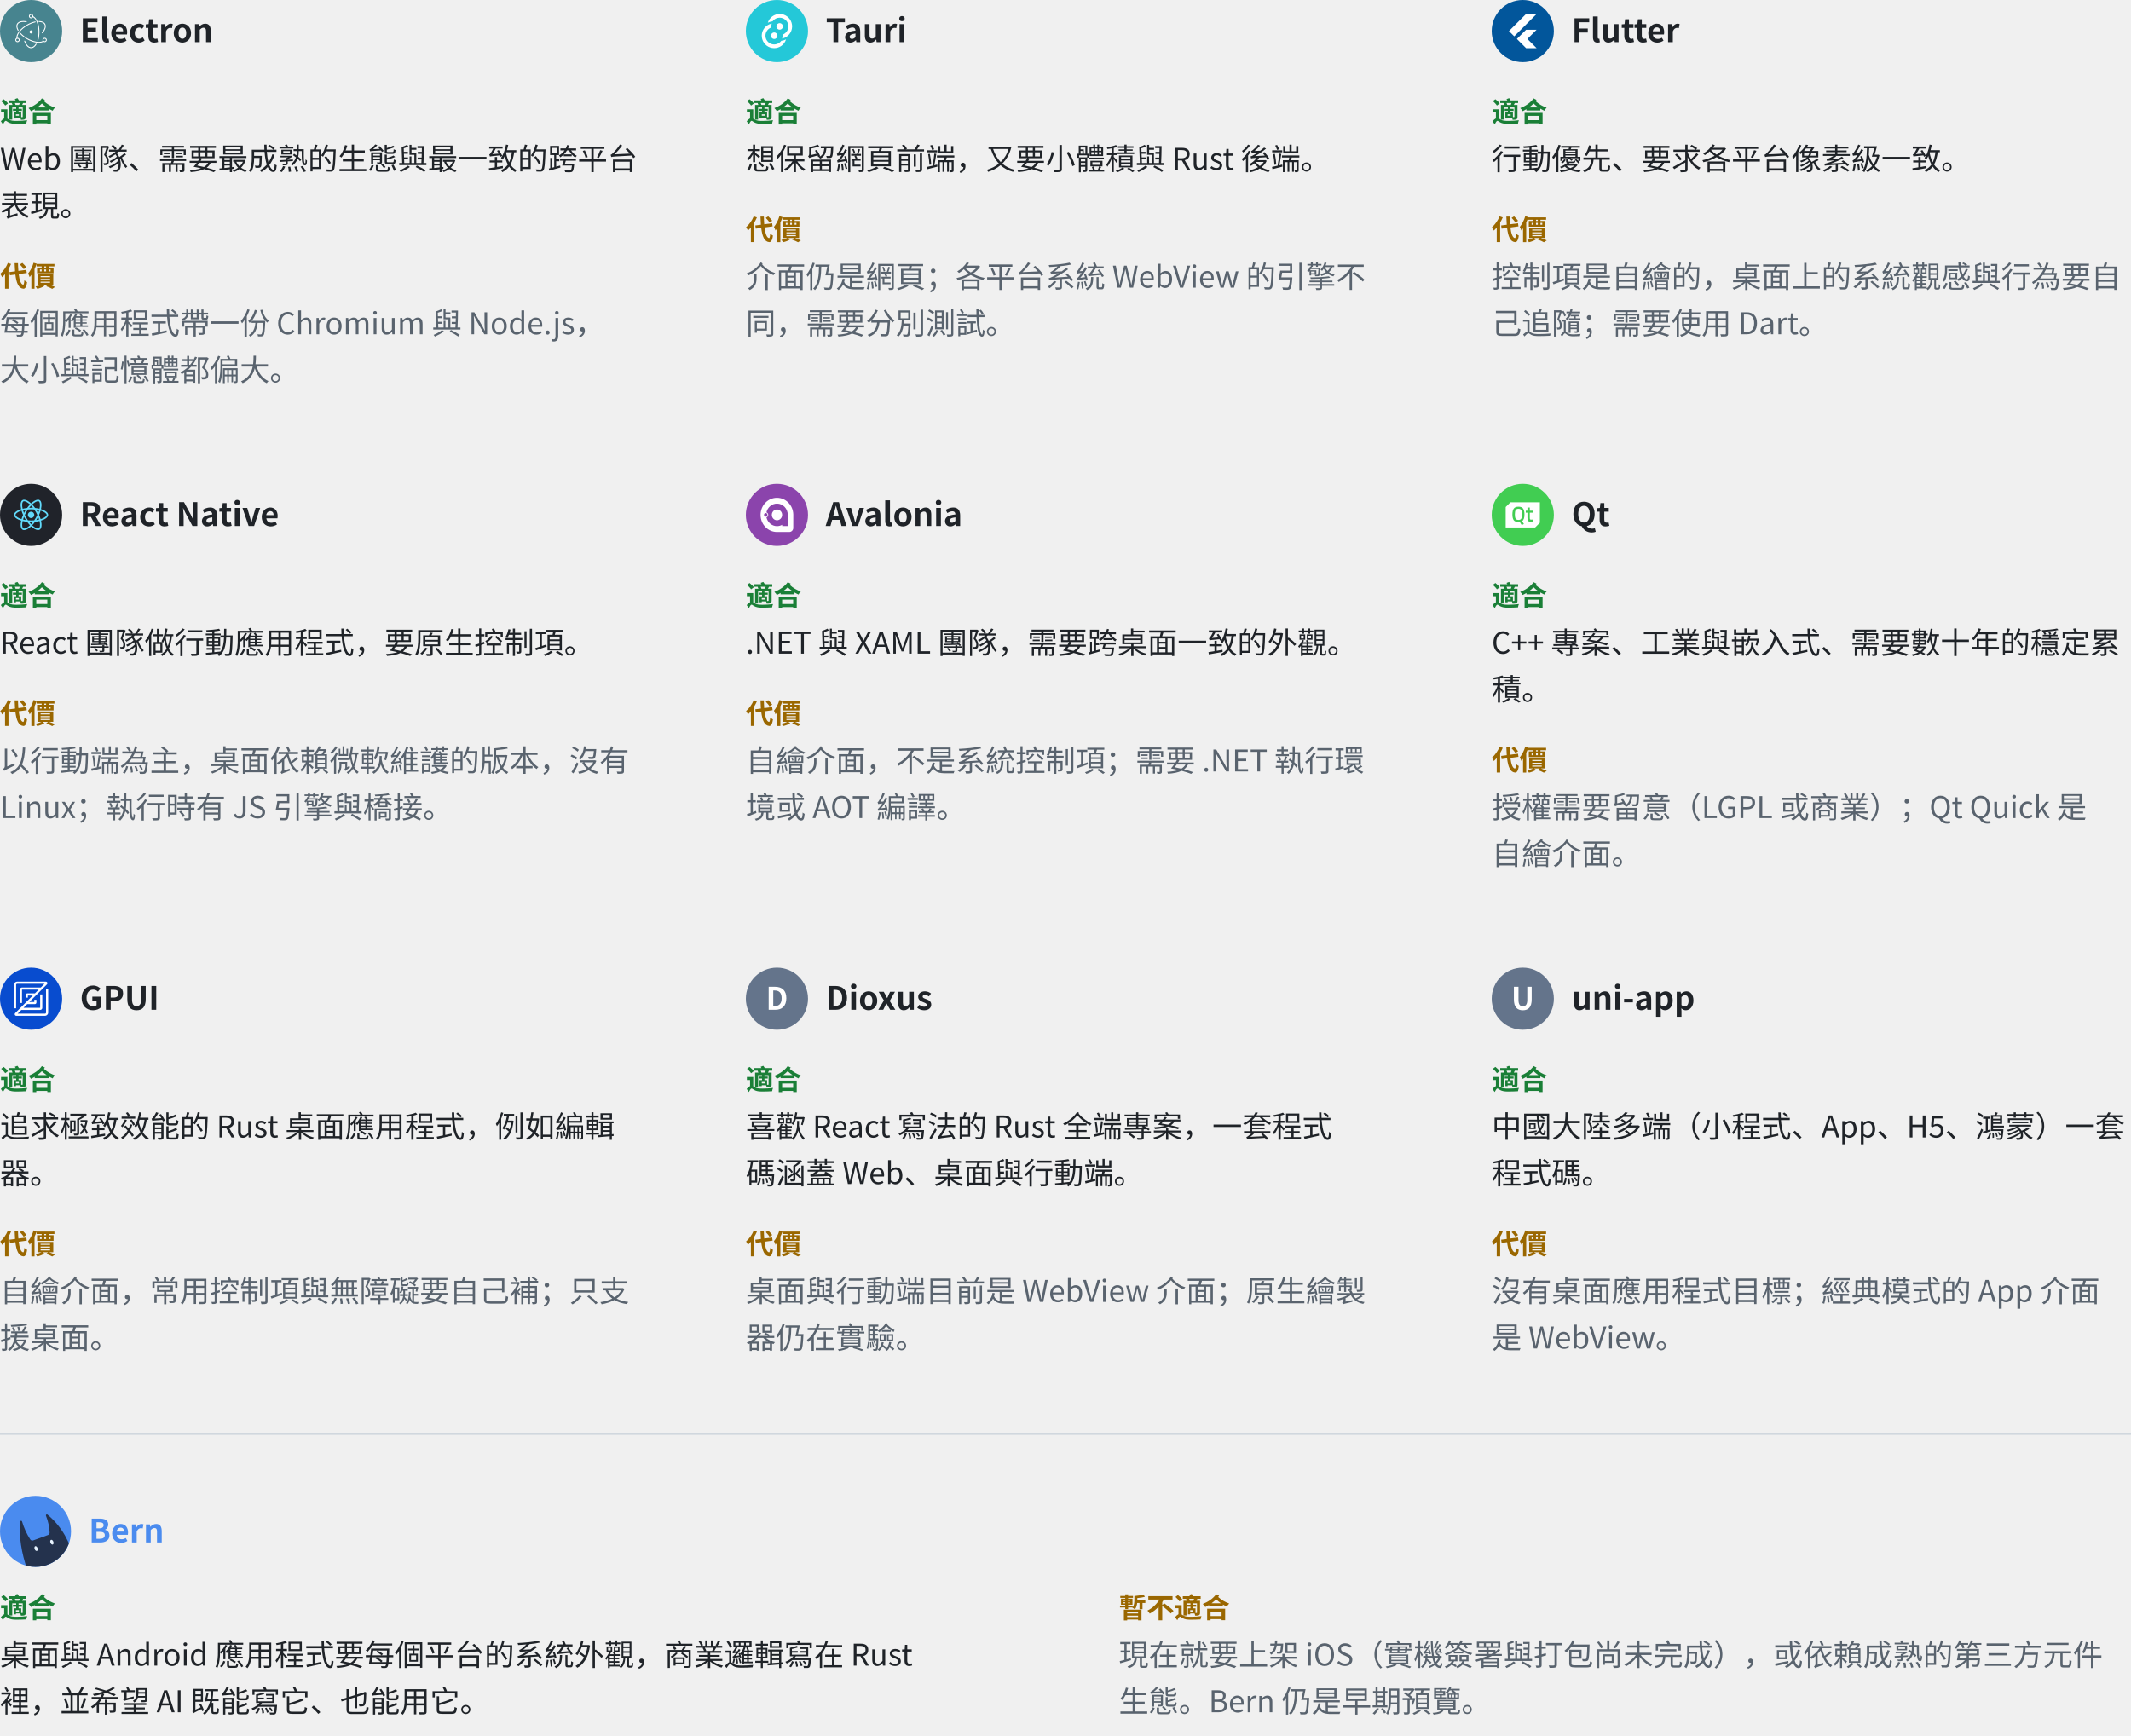
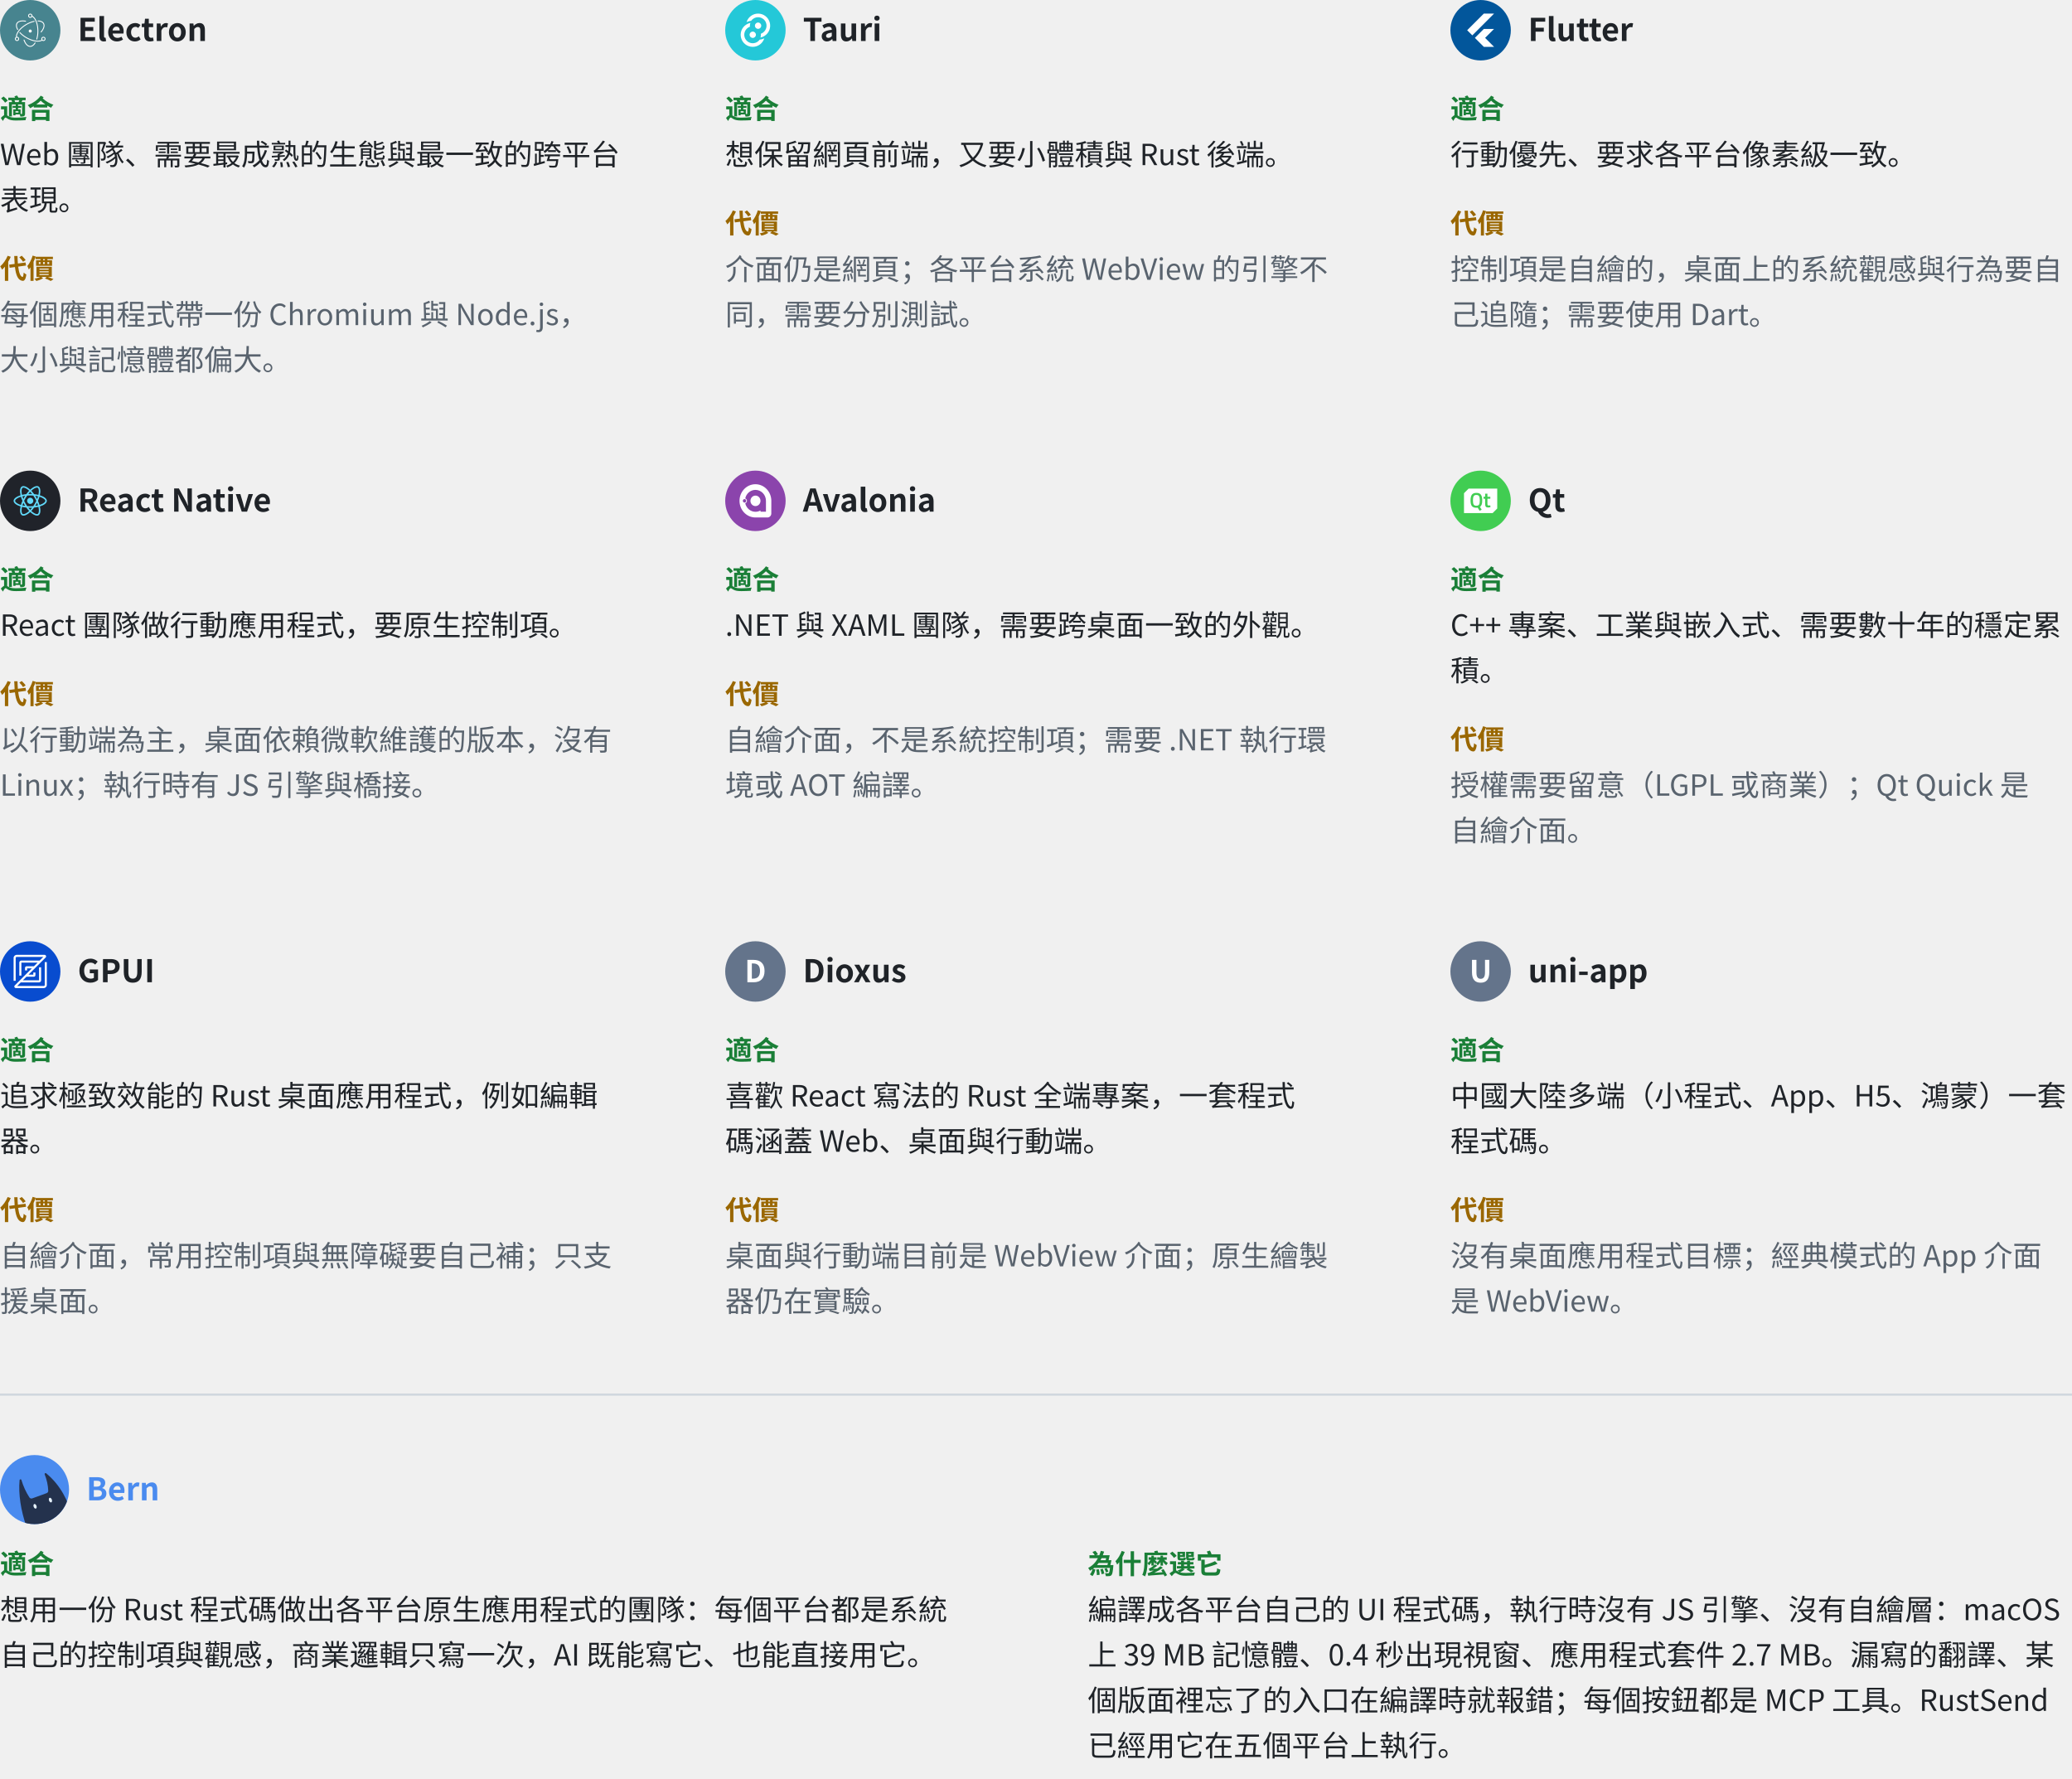
- <svg xmlns="http://www.w3.org/2000/svg" viewBox="0 0 960 782" width="960" height="782" font-family="-apple-system, BlinkMacSystemFont, 'Segoe UI', 'PingFang SC', 'Hiragino Sans GB', 'Microsoft YaHei', 'Noto Sans CJK SC', 'Helvetica Neue', Arial, sans-serif">
+ <svg xmlns="http://www.w3.org/2000/svg" viewBox="0 0 960 824" width="960" height="824" font-family="-apple-system, BlinkMacSystemFont, 'Segoe UI', 'PingFang SC', 'Hiragino Sans GB', 'Microsoft YaHei', 'Noto Sans CJK SC', 'Helvetica Neue', Arial, sans-serif">
  <defs>
    <symbol id="bern-logo" viewBox="0 0 1024 1024">
      <defs>
        <clipPath id="bern-symbol-disc">
          <circle cx="512" cy="512" r="512" />
        </clipPath>
      </defs>
      <g clip-path="url(#bern-symbol-disc)">
        <rect width="1024" height="1024" fill="#4A8BEF" />
        <path fill="#24324D" d="M 290.4 372.1 C 270.7 579.3 309.8 827.6 392.0 1060.0 L 1100 1100 L 1060.0 880.0 C 1013.0 692.2 904.4 451.5 684.3 270.5 A 14 14 0 0 0 662.4 286.5 C 693.7 364.2 711.6 444.8 715.3 529.4 A 36 36 0 0 1 691.6 564.9 C 620.6 590.7 549.5 616.5 478.5 642.4 A 36 36 0 0 1 436.0 628.1 C 383.8 547.6 344.6 461.1 317.8 369.5 A 14 14 0 0 0 290.4 372.1 Z" />
        <ellipse rx="22" ry="36" fill="#E8F4FF" transform="translate(520 760) rotate(-20)" />
        <ellipse rx="22" ry="36" fill="#E8F4FF" transform="translate(748 668) rotate(-20)" />
      </g>
    </symbol>
  </defs>
  <g transform="translate(0.0 0.0)">
    <circle cx="14.0" cy="14.0" r="14.0" fill="#47848F" />
    <path d="M12.011 0c-.85 0-1.539.689-1.539 1.539 0 .85.689 1.539 1.539 1.539.595 0 1.11-.338 1.366-.832 2.221 1.268 3.847 5.473 3.847 10.362 0 2.071-.289 4.056-.825 5.769a.322.322 0 0 0 .211.403.322.322 0 0 0 .403-.211c.556-1.776.854-3.825.854-5.96 0-5.193-1.772-9.686-4.321-11.003.001-.022.004-.044.004-.067 0-.85-.689-1.539-1.539-1.539zm0 .643a.896.896 0 1 1 0 1.792.896.896 0 1 1 0-1.792zm-5.486 4.305c-2.067.007-3.647.665-4.388 1.948-.738 1.277-.527 2.971.511 4.781a.322.322 0 0 0 .558-.32C2.271 9.727 2.089 8.266 2.694 7.218c.821-1.422 3.033-1.955 5.932-1.427a.322.322 0 0 0 .115-.633c-.784-.143-1.527-.212-2.216-.21zm11.052.018a.322.322 0 0 0-.008.643c1.834.024 3.156.596 3.75 1.626.819 1.419.18 3.595-1.718 5.837a.322.322 0 0 0 .038.454.322.322 0 0 0 .453-.038c2.054-2.426 2.771-4.866 1.784-6.574-.726-1.257-2.26-1.921-4.299-1.947zm-2.698.292a.323.323 0 0 0-.065.007c-1.857.398-3.833 1.175-5.731 2.271-4.57 2.638-7.592 6.495-7.36 9.372-.473.263-.793.766-.793 1.345 0 .85.689 1.539 1.539 1.539.85 0 1.539-.689 1.539-1.539 0-.85-.689-1.539-1.539-1.539-.038 0-.075.003-.113.006-.1-2.56 2.743-6.141 7.048-8.627 1.841-1.063 3.755-1.816 5.545-2.2a.322.322 0 0 0-.07-.636zm-2.879 6.236a1.119 1.119 0 0 0-.224.025c-.601.13-.983.723-.853 1.324.13.601.723.983 1.324.853.601-.13.983-.723.853-1.324-.114-.526-.582-.884-1.099-.879zM4.532 13.341a.321.321 0 0 0-.232.084.321.321 0 0 0-.021.454c1.268 1.394 2.916 2.701 4.795 3.786 4.415 2.549 9.106 3.285 11.561 1.839a1.53 1.53 0 0 0 .897.29c.85 0 1.539-.689 1.539-1.539 0-.85-.689-1.539-1.539-1.539-.85 0-1.539.689-1.539 1.539 0 .276.074.534.201.758-2.245 1.214-6.631.5-10.798-1.905-1.823-1.052-3.418-2.318-4.64-3.661a.321.321 0 0 0-.223-.105zm-2.063 4.017a.896.896 0 1 1 0 1.792.896.896 0 1 1 0-1.792zm19.062 0a.896.896 0 1 1 0 1.792.891.891 0 0 1-.586-.219c-.003-.004-.004-.008-.007-.012a.32.32 0 0 0-.096-.091.896.896 0 0 1 .689-1.469zm-14.005 1.368a.322.322 0 0 0-.321.43C8.279 22.154 10.036 24 12.011 24c1.441 0 2.773-.982 3.813-2.711a.322.322 0 0 0-.11-.441.322.322 0 0 0-.442.11c-.934 1.554-2.081 2.399-3.261 2.399-1.641 0-3.208-1.647-4.2-4.418a.322.322 0 0 0-.285-.213z" fill="#FFFFFF" transform="translate(6.30 6.30) scale(0.6417)" />
    <text x="36" y="19" font-size="14.5" font-weight="700" fill="#1F2328">Electron</text>
    <text x="0.0" y="55.0" font-size="12.5" font-weight="700" fill="#1A7F37">適合</text>
    <text x="0.0" y="76.5" font-size="13.5" fill="#1F2328">Web 團隊、需要最成熟的生態與最一致的跨平台</text>
    <text x="0.0" y="97.5" font-size="13.5" fill="#1F2328">表現。</text>
    <text x="0.0" y="129.0" font-size="12.5" font-weight="700" fill="#9A6700">代價</text>
    <text x="0.0" y="150.6" font-size="13.5" fill="#59636E">每個應用程式帶一份 Chromium 與 Node.js，</text>
    <text x="0.0" y="171.6" font-size="13.5" fill="#59636E">大小與記憶體都偏大。</text>
  </g>
  <g transform="translate(336.0 0.0)">
    <circle cx="14.0" cy="14.0" r="14.0" fill="#24C8D8" />
    <path d="M13.912 0a8.72 8.72 0 0 0-8.308 6.139c1.05-.515 2.18-.845 3.342-.976 2.415-3.363 7.4-3.412 9.88-.097 2.48 3.315 1.025 8.084-2.883 9.45a6.131 6.131 0 0 1-.3 2.762 8.72 8.72 0 0 0 3.01-1.225A8.72 8.72 0 0 0 13.913 0zm.082 6.451a2.284 2.284 0 1 0-.15 4.566 2.284 2.284 0 0 0 .15-4.566zm-5.629.27a8.72 8.72 0 0 0-3.031 1.235 8.72 8.72 0 1 0 13.06 9.913 10.173 10.174 0 0 1-3.343.965 6.125 6.125 0 1 1-7.028-9.343 6.114 6.115 0 0 1 .342-2.772zm1.713 6.27a2.284 2.284 0 0 0-2.284 2.283 2.284 2.284 0 0 0 2.284 2.284 2.284 2.284 0 0 0 2.284-2.284 2.284 2.284 0 0 0-2.284-2.284z" fill="#FFFFFF" transform="translate(6.30 6.30) scale(0.6417)" />
    <text x="36" y="19" font-size="14.5" font-weight="700" fill="#1F2328">Tauri</text>
    <text x="0.0" y="55.0" font-size="12.5" font-weight="700" fill="#1A7F37">適合</text>
    <text x="0.0" y="76.5" font-size="13.5" fill="#1F2328">想保留網頁前端，又要小體積與 Rust 後端。</text>
    <text x="0.0" y="108.0" font-size="12.5" font-weight="700" fill="#9A6700">代價</text>
    <text x="0.0" y="129.6" font-size="13.5" fill="#59636E">介面仍是網頁；各平台系統 WebView 的引擎不</text>
    <text x="0.0" y="150.6" font-size="13.5" fill="#59636E">同，需要分別測試。</text>
  </g>
  <g transform="translate(672.0 0.0)">
    <circle cx="14.0" cy="14.0" r="14.0" fill="#02569B" />
    <path d="M14.314 0L2.3 12 6 15.7 21.684.013h-7.357zm.014 11.072L7.857 17.53l6.47 6.47H21.7l-6.46-6.468 6.46-6.46h-7.37z" fill="#FFFFFF" transform="translate(6.30 6.30) scale(0.6417)" />
    <text x="36" y="19" font-size="14.5" font-weight="700" fill="#1F2328">Flutter</text>
    <text x="0.0" y="55.0" font-size="12.5" font-weight="700" fill="#1A7F37">適合</text>
    <text x="0.0" y="76.5" font-size="13.5" fill="#1F2328">行動優先、要求各平台像素級一致。</text>
    <text x="0.0" y="108.0" font-size="12.5" font-weight="700" fill="#9A6700">代價</text>
    <text x="0.0" y="129.6" font-size="13.5" fill="#59636E">控制項是自繪的，桌面上的系統觀感與行為要自</text>
    <text x="0.0" y="150.6" font-size="13.5" fill="#59636E">己追隨；需要使用 Dart。</text>
  </g>
  <g transform="translate(0.0 218.0)">
    <circle cx="14.0" cy="14.0" r="14.0" fill="#20232A" />
    <path d="M14.23 12.004a2.236 2.236 0 0 1-2.235 2.236 2.236 2.236 0 0 1-2.236-2.236 2.236 2.236 0 0 1 2.235-2.236 2.236 2.236 0 0 1 2.236 2.236zm2.648-10.69c-1.346 0-3.107.96-4.888 2.622-1.78-1.653-3.542-2.602-4.887-2.602-.41 0-.783.093-1.106.278-1.375.793-1.683 3.264-.973 6.365C1.98 8.917 0 10.42 0 12.004c0 1.59 1.99 3.097 5.043 4.03-.704 3.113-.39 5.588.988 6.38.32.187.69.275 1.102.275 1.345 0 3.107-.96 4.888-2.624 1.78 1.654 3.542 2.603 4.887 2.603.41 0 .783-.09 1.106-.275 1.374-.792 1.683-3.263.973-6.365C22.02 15.096 24 13.59 24 12.004c0-1.59-1.99-3.097-5.043-4.032.704-3.11.39-5.587-.988-6.38-.318-.184-.688-.277-1.092-.278zm-.005 1.09v.006c.225 0 .406.044.558.127.666.382.955 1.835.73 3.704-.054.46-.142.945-.25 1.44-.96-.236-2.006-.417-3.107-.534-.66-.905-1.345-1.727-2.035-2.447 1.592-1.48 3.087-2.292 4.105-2.295zm-9.77.02c1.012 0 2.514.808 4.11 2.28-.686.72-1.37 1.537-2.02 2.442-1.107.117-2.154.298-3.113.538-.112-.49-.195-.964-.254-1.42-.23-1.868.054-3.32.714-3.707.19-.09.4-.127.563-.132zm4.882 3.05c.455.468.91.992 1.36 1.564-.44-.02-.89-.034-1.345-.034-.46 0-.915.01-1.36.034.44-.572.895-1.096 1.345-1.565zM12 8.1c.74 0 1.477.034 2.202.093.406.582.802 1.203 1.183 1.86.372.64.71 1.29 1.018 1.946-.308.655-.646 1.31-1.013 1.95-.38.66-.773 1.288-1.18 1.87-.728.063-1.466.098-2.21.098-.74 0-1.477-.035-2.202-.093-.406-.582-.802-1.204-1.183-1.86-.372-.64-.71-1.29-1.018-1.946.303-.657.646-1.313 1.013-1.954.38-.66.773-1.286 1.18-1.868.728-.064 1.466-.098 2.21-.098zm-3.635.254c-.24.377-.48.763-.704 1.16-.225.39-.435.782-.635 1.174-.265-.656-.49-1.31-.676-1.947.64-.15 1.315-.283 2.015-.386zm7.26 0c.695.103 1.365.23 2.006.387-.18.632-.405 1.282-.66 1.933-.2-.39-.41-.783-.64-1.174-.225-.392-.465-.774-.705-1.146zm3.063.675c.484.15.944.317 1.375.498 1.732.74 2.852 1.708 2.852 2.476-.005.768-1.125 1.74-2.857 2.475-.42.18-.88.342-1.355.493-.28-.958-.646-1.956-1.1-2.98.45-1.017.81-2.01 1.085-2.964zm-13.395.004c.278.96.645 1.957 1.1 2.98-.45 1.017-.812 2.01-1.086 2.964-.484-.15-.944-.318-1.37-.5-1.732-.737-2.852-1.706-2.852-2.474 0-.768 1.12-1.742 2.852-2.476.42-.18.88-.342 1.356-.494zm11.678 4.28c.265.657.49 1.312.676 1.948-.64.157-1.316.29-2.016.39.24-.375.48-.762.705-1.158.225-.39.435-.788.636-1.18zm-9.945.02c.2.392.41.783.64 1.175.23.39.465.772.705 1.143-.695-.102-1.365-.23-2.006-.386.18-.63.406-1.282.66-1.933zM17.92 16.32c.112.493.2.968.254 1.423.23 1.868-.054 3.32-.714 3.708-.147.09-.338.128-.563.128-1.012 0-2.514-.807-4.11-2.28.686-.72 1.37-1.536 2.02-2.44 1.107-.118 2.154-.3 3.113-.54zm-11.83.01c.96.234 2.006.415 3.107.532.66.905 1.345 1.727 2.035 2.446-1.595 1.483-3.092 2.295-4.11 2.295-.22-.005-.406-.05-.553-.132-.666-.38-.955-1.834-.73-3.703.054-.46.142-.944.25-1.438zm4.56.64c.44.02.89.034 1.345.034.46 0 .915-.01 1.36-.034-.44.572-.895 1.095-1.345 1.565-.455-.47-.91-.993-1.36-1.565z" fill="#61DAFB" transform="translate(6.30 6.30) scale(0.6417)" />
    <text x="36" y="19" font-size="14.5" font-weight="700" fill="#1F2328">React Native</text>
    <text x="0.0" y="55.0" font-size="12.5" font-weight="700" fill="#1A7F37">適合</text>
    <text x="0.0" y="76.5" font-size="13.5" fill="#1F2328">React 團隊做行動應用程式，要原生控制項。</text>
    <text x="0.0" y="108.0" font-size="12.5" font-weight="700" fill="#9A6700">代價</text>
    <text x="0.0" y="129.6" font-size="13.5" fill="#59636E">以行動端為主，桌面依賴微軟維護的版本，沒有</text>
    <text x="0.0" y="150.6" font-size="13.5" fill="#59636E">Linux；執行時有 JS 引擎與橋接。</text>
  </g>
  <g transform="translate(336.0 218.0)">
    <circle cx="14.0" cy="14.0" r="14.0" fill="#8B44AC" />
    <path d="M12.034 8.208c-2.003 0-3.627 1.696-3.627 3.789s1.624 3.789 3.627 3.789 3.627-1.697 3.627-3.79-1.624-3.788-3.627-3.788m-7.392 2.067c.72.211 1.248.902 1.248 1.722s-.528 1.51-1.248 1.721c.752 3.54 3.776 6.188 7.392 6.188 1.316 0 2.554-.35 3.632-.967v.914h3.94v-7.528a5 5 0 0 0 0-.224v-.104c0-4.369-3.39-7.91-7.572-7.91-3.616 0-6.64 2.648-7.392 6.188m-.5 2.982c.67 0 1.212-.567 1.212-1.266s-.542-1.265-1.212-1.265-1.211.566-1.211 1.265c0 .7.542 1.266 1.211 1.266M20.682 24H11.8C5.549 23.887.515 18.556.515 12c0-6.627 5.143-12 11.487-12 6.241 0 11.32 5.2 11.483 11.678l-.02 9.743C23.3 22.876 22.12 24 20.683 24" fill="#FFFFFF" transform="translate(6.30 6.30) scale(0.6417)" />
    <text x="36" y="19" font-size="14.5" font-weight="700" fill="#1F2328">Avalonia</text>
    <text x="0.0" y="55.0" font-size="12.5" font-weight="700" fill="#1A7F37">適合</text>
    <text x="0.0" y="76.5" font-size="13.5" fill="#1F2328">.NET 與 XAML 團隊，需要跨桌面一致的外觀。</text>
    <text x="0.0" y="108.0" font-size="12.5" font-weight="700" fill="#9A6700">代價</text>
    <text x="0.0" y="129.6" font-size="13.5" fill="#59636E">自繪介面，不是系統控制項；需要 .NET 執行環</text>
    <text x="0.0" y="150.6" font-size="13.5" fill="#59636E">境或 AOT 編譯。</text>
  </g>
  <g transform="translate(672.0 218.0)">
    <circle cx="14.0" cy="14.0" r="14.0" fill="#41CD52" />
    <path d="M21.693 3.162H3.33L0 6.49v14.348h20.671L24 17.51V3.162zM12.785 18.4l-1.562.728-1.35-2.217c-.196.057-.499.09-.924.09-1.579 0-2.683-.425-3.305-1.276-.622-.85-.932-2.2-.932-4.033 0-1.84.319-3.206.949-4.098.63-.892 1.726-1.341 3.288-1.341 1.562 0 2.658.441 3.28 1.333.63.883.94 2.25.94 4.098 0 1.219-.13 2.2-.384 2.945-.261.752-.679 1.325-1.268 1.718zm4.736-1.587c-.858 0-1.447-.196-1.766-.59-.32-.392-.483-1.136-.483-2.232v-3.534H14.11V9.051h1.162V6.843h1.644V9.05h2.094v1.415h-2.094v3.346c0 .622.05 1.03.14 1.227.09.204.326.303.695.303l1.243-.05.073 1.326c-.67.13-1.186.196-1.546.196zm-8.58-9.08c-.95 0-1.604.311-1.963.94-.352.63-.532 1.629-.532 3.011 0 1.374.172 2.364.515 2.953.344.589 1.006.892 1.98.892.973 0 1.628-.295 1.971-.876.335-.58.507-1.57.507-2.953 0-1.39-.172-2.396-.523-3.026-.352-.63-1.006-.94-1.955-.94Z" fill="#FFFFFF" transform="translate(6.30 6.30) scale(0.6417)" />
    <text x="36" y="19" font-size="14.5" font-weight="700" fill="#1F2328">Qt</text>
    <text x="0.0" y="55.0" font-size="12.5" font-weight="700" fill="#1A7F37">適合</text>
    <text x="0.0" y="76.5" font-size="13.5" fill="#1F2328">C++ 專案、工業與嵌入式、需要數十年的穩定累</text>
    <text x="0.0" y="97.5" font-size="13.5" fill="#1F2328">積。</text>
    <text x="0.0" y="129.0" font-size="12.5" font-weight="700" fill="#9A6700">代價</text>
    <text x="0.0" y="150.6" font-size="13.5" fill="#59636E">授權需要留意（LGPL 或商業）；Qt Quick 是</text>
    <text x="0.0" y="171.6" font-size="13.5" fill="#59636E">自繪介面。</text>
  </g>
  <g transform="translate(0.0 436.0)">
    <circle cx="14.0" cy="14.0" r="14.0" fill="#084CCF" />
    <path d="M2.25 1.5a.75.75 0 0 0-.75.75v16.5H0V2.25A2.25 2.25 0 0 1 2.25 0h20.095c1.002 0 1.504 1.212.795 1.92L10.764 14.298h3.486V12.75h1.5v1.922a1.125 1.125 0 0 1-1.125 1.125H9.264l-2.578 2.578h11.689V9h1.5v9.375a1.5 1.5 0 0 1-1.5 1.5H5.185L2.562 22.5H21.75a.75.75 0 0 0 .75-.75V5.25H24v16.5A2.25 2.25 0 0 1 21.75 24H1.655C.653 24 .151 22.788.86 22.08L13.19 9.75H9.75v1.5h-1.5V9.375A1.125 1.125 0 0 1 9.375 8.25h5.314l2.625-2.625H5.625V15h-1.5V5.625a1.5 1.5 0 0 1 1.5-1.5h13.19L21.438 1.5z" fill="#FFFFFF" transform="translate(6.30 6.30) scale(0.6417)" />
    <text x="36" y="19" font-size="14.5" font-weight="700" fill="#1F2328">GPUI</text>
    <text x="0.0" y="55.0" font-size="12.5" font-weight="700" fill="#1A7F37">適合</text>
    <text x="0.0" y="76.5" font-size="13.5" fill="#1F2328">追求極致效能的 Rust 桌面應用程式，例如編輯</text>
    <text x="0.0" y="97.5" font-size="13.5" fill="#1F2328">器。</text>
    <text x="0.0" y="129.0" font-size="12.5" font-weight="700" fill="#9A6700">代價</text>
    <text x="0.0" y="150.6" font-size="13.5" fill="#59636E">自繪介面，常用控制項與無障礙要自己補；只支</text>
    <text x="0.0" y="171.6" font-size="13.5" fill="#59636E">援桌面。</text>
  </g>
  <g transform="translate(336.0 436.0)">
    <circle cx="14.0" cy="14.0" r="14.0" fill="#64748B" />
    <text x="14.0" y="19.0" text-anchor="middle" font-size="14.0" font-weight="700" fill="#FFFFFF">D</text>
    <text x="36" y="19" font-size="14.5" font-weight="700" fill="#1F2328">Dioxus</text>
    <text x="0.0" y="55.0" font-size="12.5" font-weight="700" fill="#1A7F37">適合</text>
    <text x="0.0" y="76.5" font-size="13.5" fill="#1F2328">喜歡 React 寫法的 Rust 全端專案，一套程式</text>
    <text x="0.0" y="97.5" font-size="13.5" fill="#1F2328">碼涵蓋 Web、桌面與行動端。</text>
    <text x="0.0" y="129.0" font-size="12.5" font-weight="700" fill="#9A6700">代價</text>
    <text x="0.0" y="150.6" font-size="13.5" fill="#59636E">桌面與行動端目前是 WebView 介面；原生繪製</text>
    <text x="0.0" y="171.6" font-size="13.5" fill="#59636E">器仍在實驗。</text>
  </g>
  <g transform="translate(672.0 436.0)">
    <circle cx="14.0" cy="14.0" r="14.0" fill="#64748B" />
    <text x="14.0" y="19.0" text-anchor="middle" font-size="14.0" font-weight="700" fill="#FFFFFF">U</text>
    <text x="36" y="19" font-size="14.5" font-weight="700" fill="#1F2328">uni-app</text>
    <text x="0.0" y="55.0" font-size="12.5" font-weight="700" fill="#1A7F37">適合</text>
    <text x="0.0" y="76.5" font-size="13.5" fill="#1F2328">中國大陸多端（小程式、App、H5、鴻蒙）一套</text>
    <text x="0.0" y="97.5" font-size="13.5" fill="#1F2328">程式碼。</text>
    <text x="0.0" y="129.0" font-size="12.5" font-weight="700" fill="#9A6700">代價</text>
    <text x="0.0" y="150.6" font-size="13.5" fill="#59636E">沒有桌面應用程式目標；經典模式的 App 介面</text>
    <text x="0.0" y="171.6" font-size="13.5" fill="#59636E">是 WebView。</text>
  </g>
  <line x1="0" y1="646.0" x2="960" y2="646.0" stroke="#D0D7DE" />
  <use href="#bern-logo" x="0.0" y="674.0" width="32.0" height="32.0" />
  <text x="40" y="695" font-size="14.5" font-weight="700" fill="#4A8BEF">Bern</text>
  <text x="0.0" y="729.0" font-size="12.5" font-weight="700" fill="#1A7F37">適合</text>
-   <text x="0.0" y="750.5" font-size="13.5" fill="#1F2328">桌面與 Android 應用程式要每個平台的系統外觀，商業邏輯寫在 Rust</text>
-   <text x="0.0" y="771.5" font-size="13.5" fill="#1F2328">裡，並希望 AI 既能寫它、也能用它。</text>
-   <text x="504.0" y="729.0" font-size="12.5" font-weight="700" fill="#9A6700">暫不適合</text>
-   <text x="504.0" y="750.5" font-size="13.5" fill="#59636E">現在就要上架 iOS（實機簽署與打包尚未完成），或依賴成熟的第三方元件</text>
-   <text x="504.0" y="771.5" font-size="13.5" fill="#59636E">生態。Bern 仍是早期預覽。</text>
+   <text x="0.0" y="750.5" font-size="13.5" fill="#1F2328">想用一份 Rust 程式碼做出各平台原生應用程式的團隊：每個平台都是系統</text>
+   <text x="0.0" y="771.5" font-size="13.5" fill="#1F2328">自己的控制項與觀感，商業邏輯只寫一次，AI 既能寫它、也能直接用它。</text>
+   <text x="504.0" y="729.0" font-size="12.5" font-weight="700" fill="#1A7F37">為什麼選它</text>
+   <text x="504.0" y="750.5" font-size="13.5" fill="#1F2328">編譯成各平台自己的 UI 程式碼，執行時沒有 JS 引擎、沒有自繪層：macOS</text>
+   <text x="504.0" y="771.5" font-size="13.5" fill="#1F2328">上 39 MB 記憶體、0.4 秒出現視窗、應用程式套件 2.7 MB。漏寫的翻譯、某</text>
+   <text x="504.0" y="792.5" font-size="13.5" fill="#1F2328">個版面裡忘了的入口在編譯時就報錯；每個按鈕都是 MCP 工具。RustSend</text>
+   <text x="504.0" y="813.5" font-size="13.5" fill="#1F2328">已經用它在五個平台上執行。</text>
</svg>
